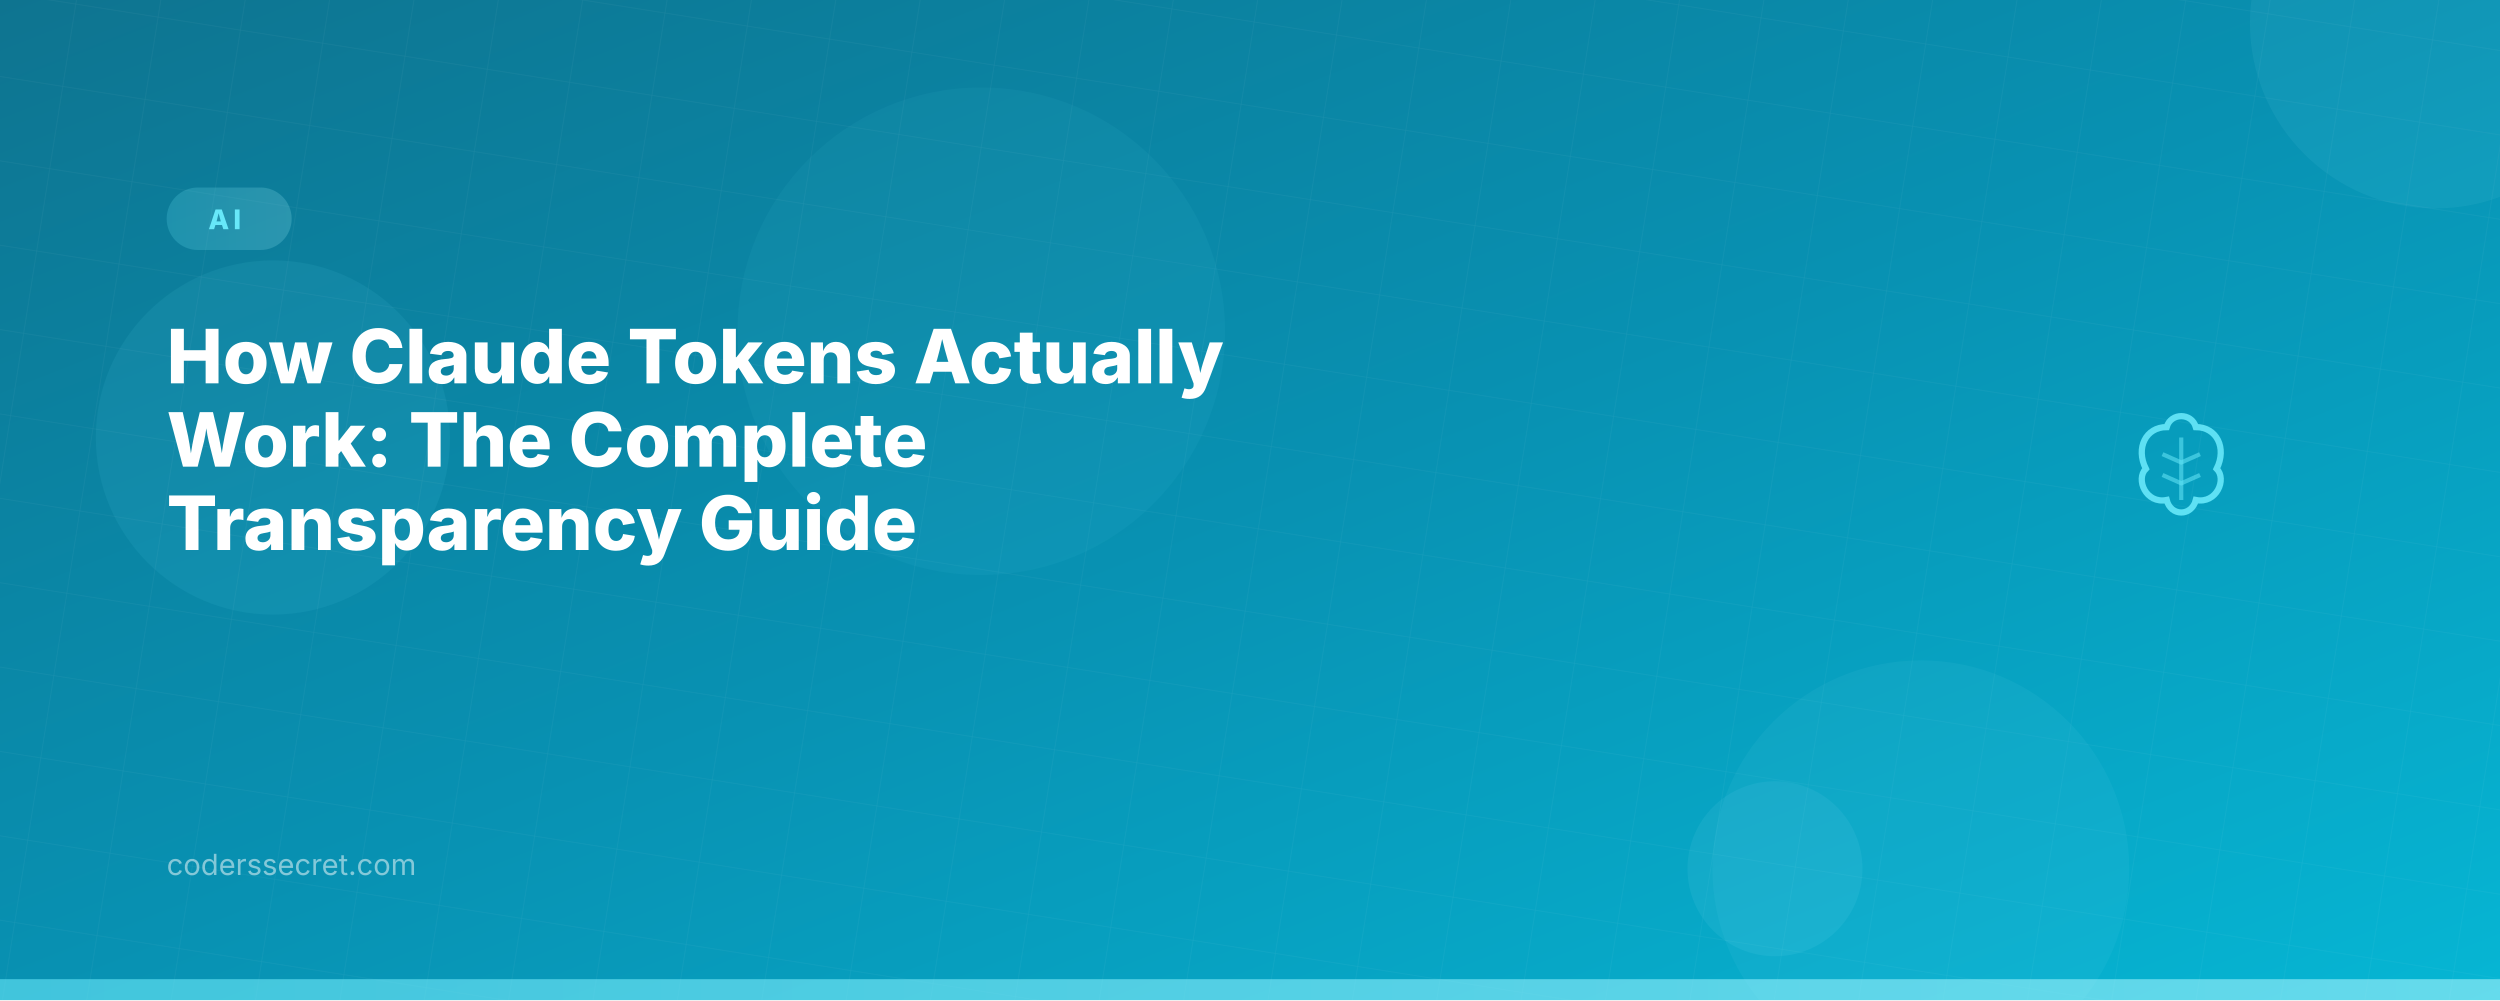
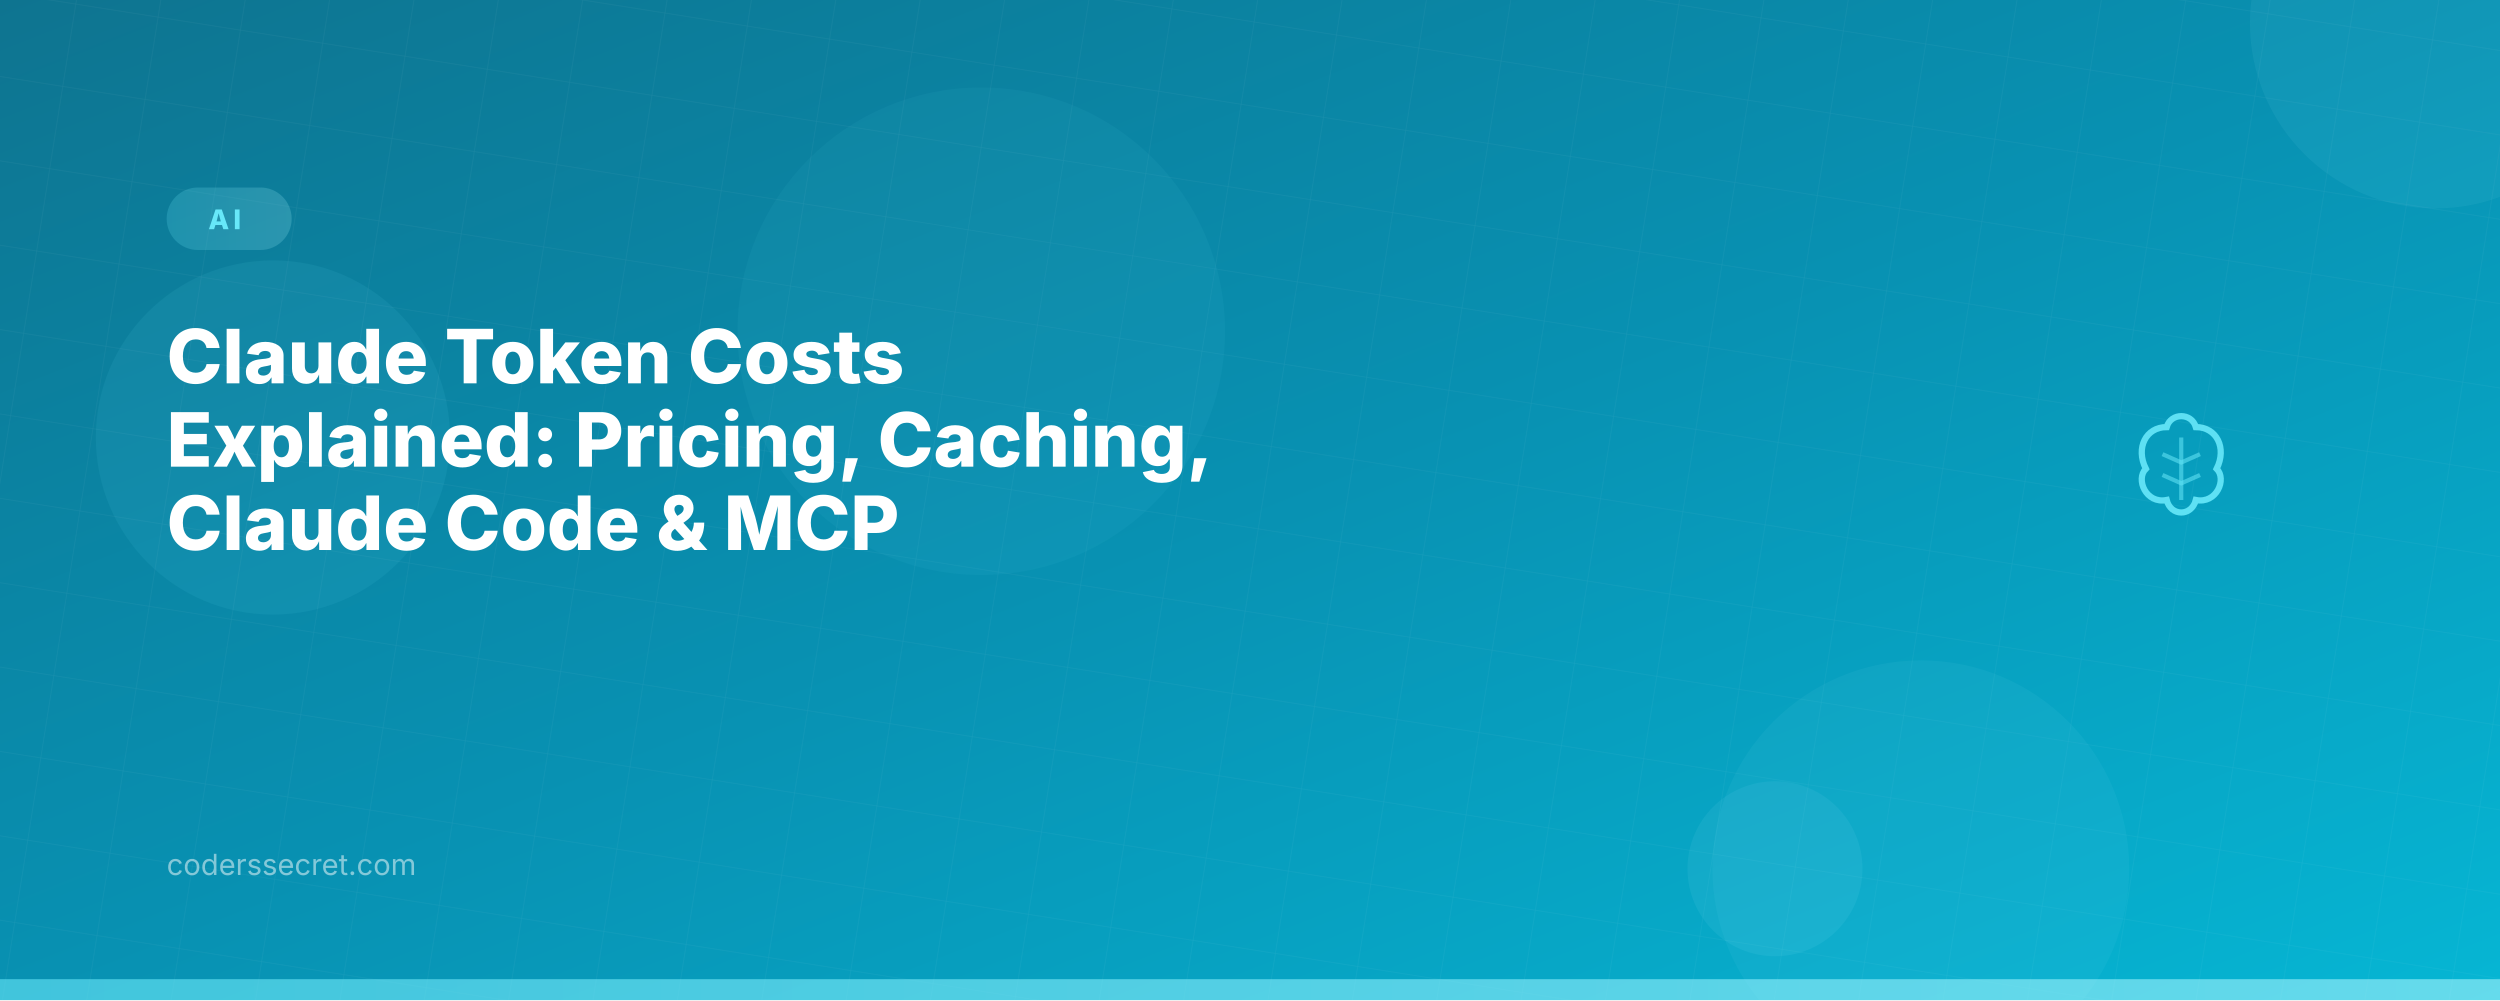
<svg xmlns="http://www.w3.org/2000/svg" viewBox="0 0 1200 480" fill="none">
  <defs>
    <linearGradient id="bg" x1="0%" y1="0%" x2="100%" y2="100%">
      <stop offset="0%" style="stop-color:#0e7490" />
      <stop offset="50%" style="stop-color:#0891b2" />
      <stop offset="100%" style="stop-color:#06b6d4" />
    </linearGradient>
    <linearGradient id="accent" x1="0%" y1="0%" x2="100%" y2="0%">
      <stop offset="0%" style="stop-color:#67e8f9" />
      <stop offset="100%" style="stop-color:#a5f3fc" />
    </linearGradient>
    <pattern id="grid" x="36" y="36" width="40" height="40" patternUnits="userSpaceOnUse" patternTransform="rotate(9)">
      <path d="M 40 0 L 0 0 0 40" fill="none" stroke="#ffffff" stroke-width="0.5" opacity="0.06" />
    </pattern>
  </defs>
  <rect width="1200" height="480" fill="url(#bg)" />
  <rect width="1200" height="480" fill="url(#grid)" />
  <g>
    <circle cx="131" cy="210" r="85" fill="#67e8f9" opacity="0.075" />
    <circle cx="471" cy="159" r="117" fill="#67e8f9" opacity="0.050" />
    <circle cx="852" cy="417" r="42" fill="#a5f3fc" opacity="0.071" />
    <circle cx="922" cy="417" r="100" fill="#a5f3fc" opacity="0.053" />
    <circle cx="1169" cy="11" r="89" fill="#a5f3fc" opacity="0.064" />
  </g>
  <rect x="80" y="90" width="60" height="30" rx="15" fill="url(#accent)" opacity="0.2" />
  <text x="100" y="110" font-family="system-ui, -apple-system, sans-serif" font-size="13" font-weight="800" fill="#67e8f9" letter-spacing="2">AI</text>
-   <text x="80" y="184" font-family="system-ui, -apple-system, sans-serif" font-size="36" font-weight="800" fill="#ffffff">How Claude Tokens Actually</text>
-   <text x="80" y="224" font-family="system-ui, -apple-system, sans-serif" font-size="36" font-weight="800" fill="#ffffff">Work: The Complete</text>
-   <text x="80" y="264" font-family="system-ui, -apple-system, sans-serif" font-size="36" font-weight="800" fill="#ffffff">Transparency Guide</text>
+   <text x="80" y="184" font-family="system-ui, -apple-system, sans-serif" font-size="36" font-weight="800" fill="#ffffff">Claude Token Costs</text>
+   <text x="80" y="224" font-family="system-ui, -apple-system, sans-serif" font-size="36" font-weight="800" fill="#ffffff">Explained: Pricing, Caching,</text>
+   <text x="80" y="264" font-family="system-ui, -apple-system, sans-serif" font-size="36" font-weight="800" fill="#ffffff">Claude Code &amp; MCP</text>
  <text x="80" y="420" font-family="system-ui, -apple-system, sans-serif" font-size="14" fill="#ffffff" opacity="0.5">coderssecret.com</text>
  <g transform="translate(1020, 200)" stroke="#67e8f9" opacity="0.9" color="#67e8f9">
    <path d="M20,5 C10,5 5,15 10,25 C5,30 10,42 20,40 C22,48 32,48 34,40 C44,42 49,30 44,25 C49,15 44,5 34,5 C32,-2 22,-2 20,5 Z" fill="none" stroke-width="3" />
    <path d="M27,10 L27,40" stroke-width="2" opacity="0.6" />
    <path d="M18,18 L27,22 L36,18" fill="none" stroke-width="2" opacity="0.6" />
    <path d="M18,28 L27,32 L36,28" fill="none" stroke-width="2" opacity="0.6" />
  </g>
  <rect y="470" width="1200" height="10" fill="url(#accent)" opacity="0.6" />
</svg>
